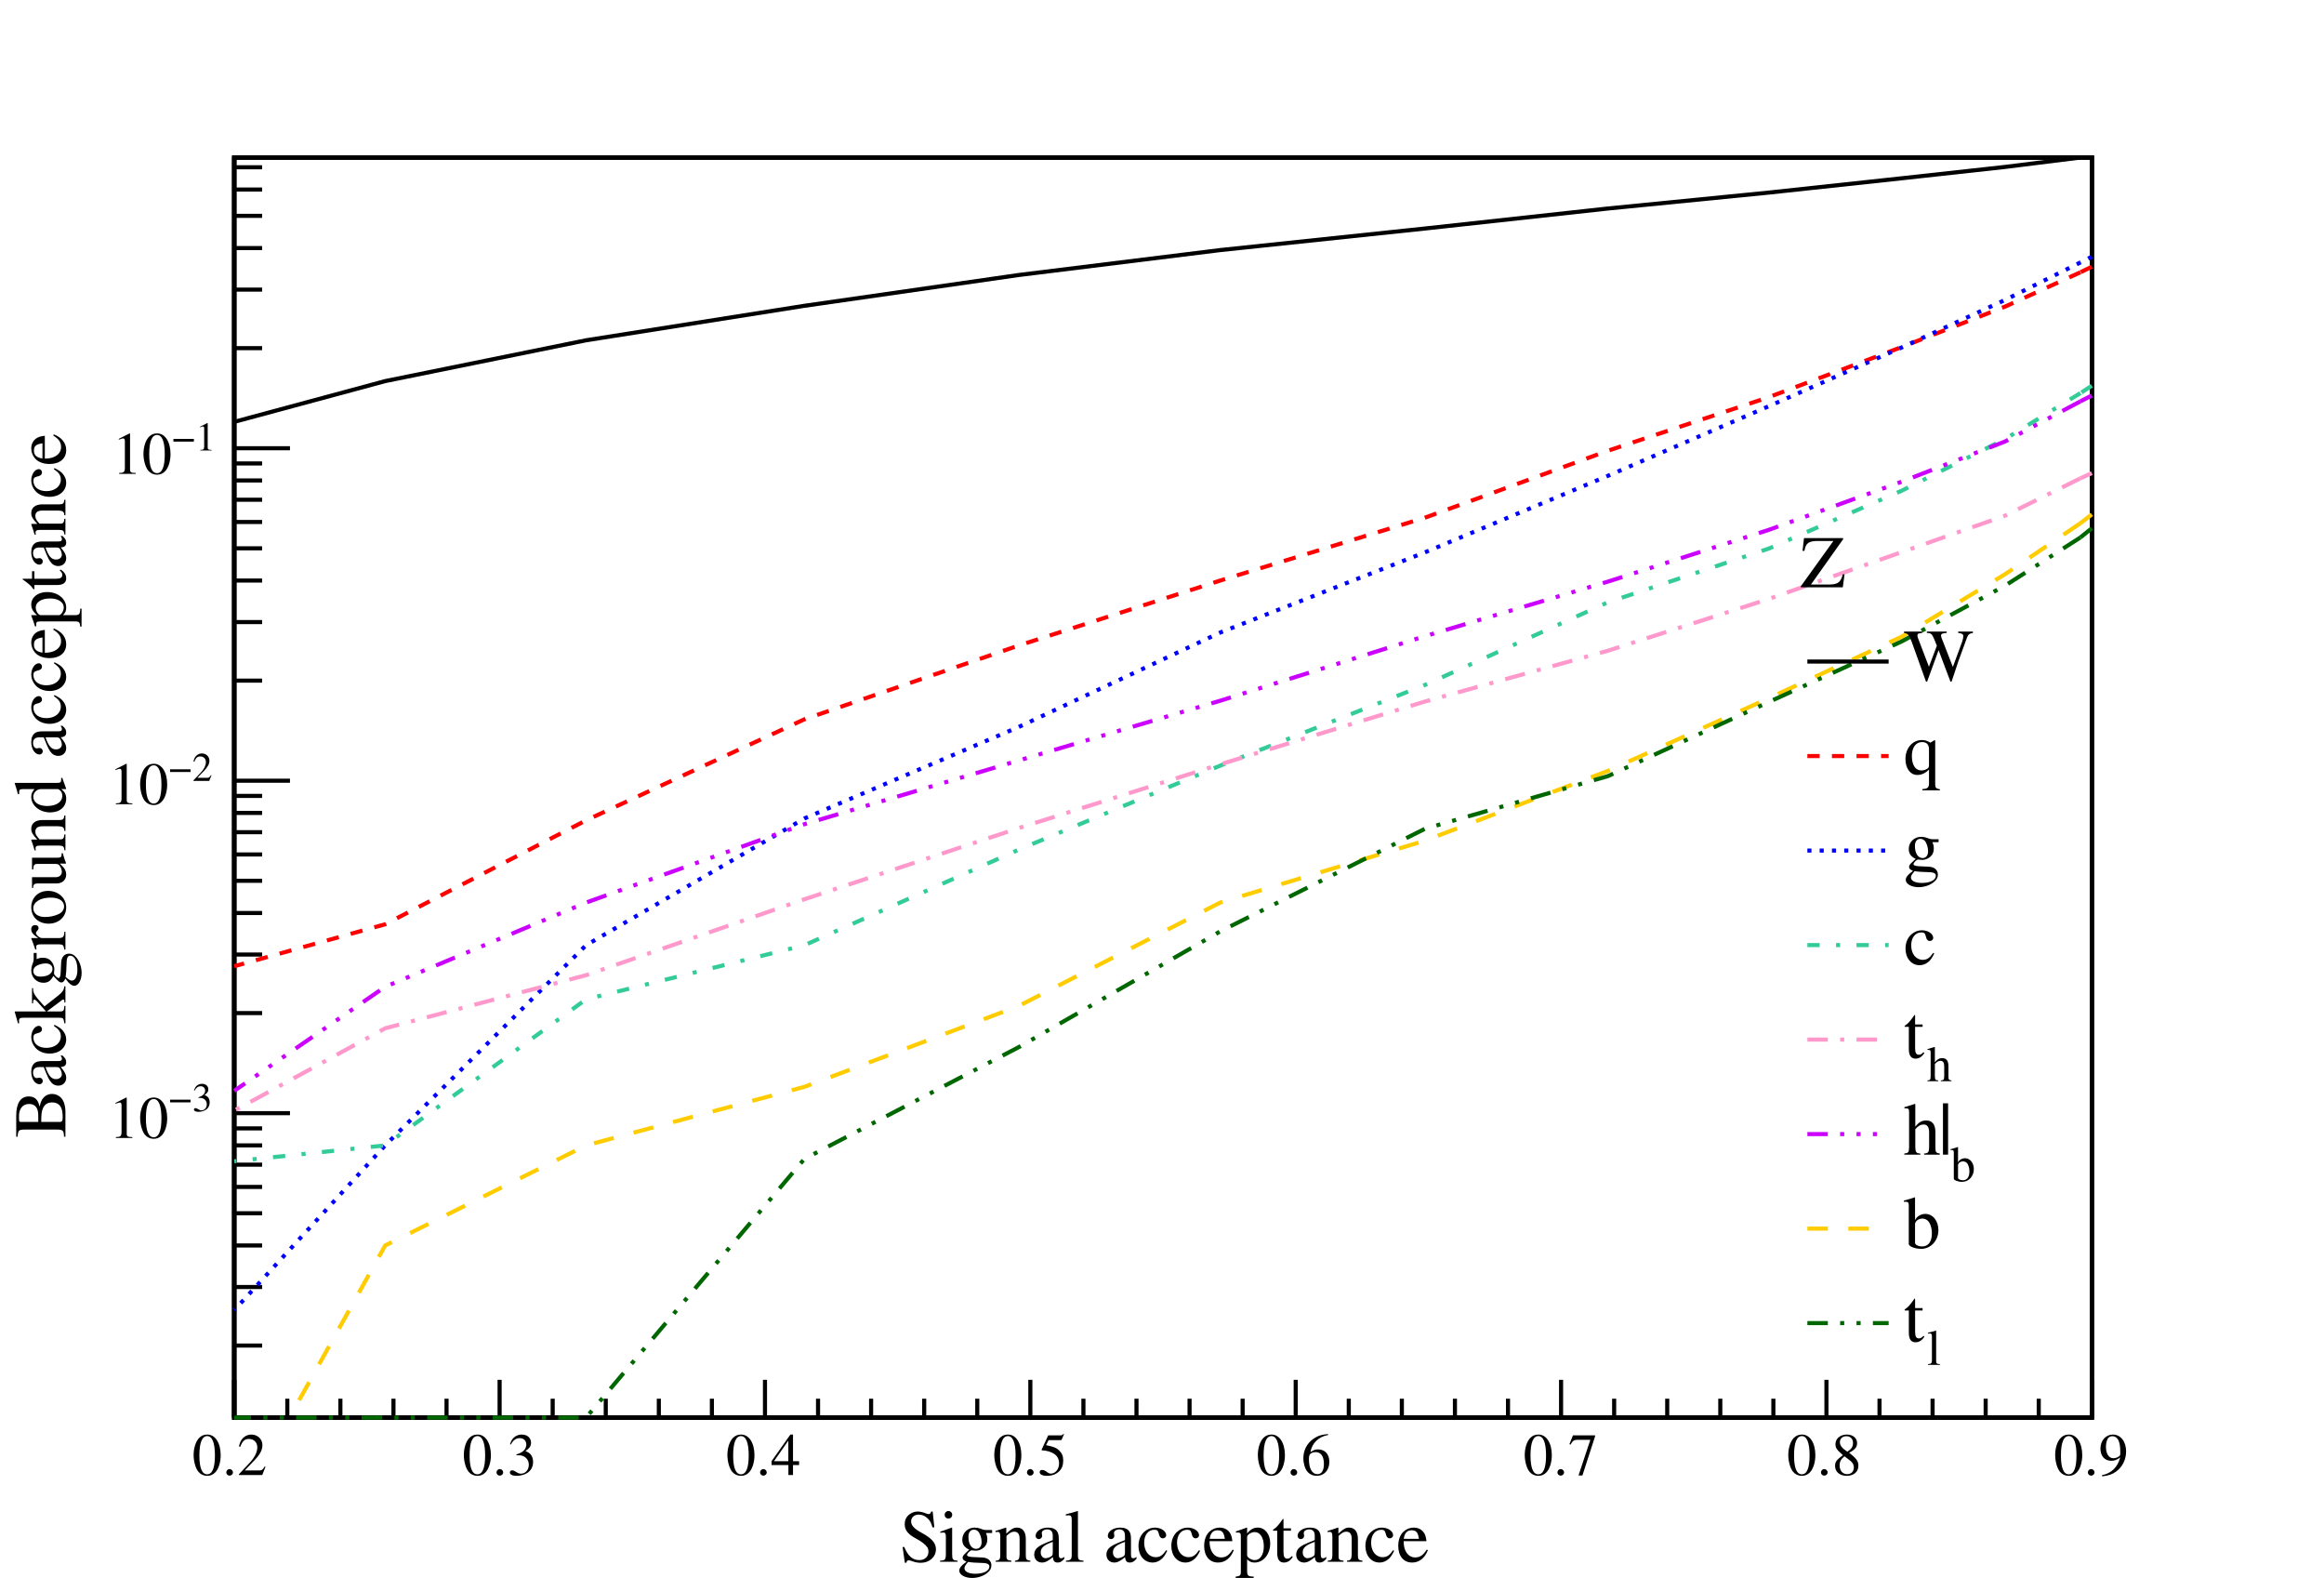
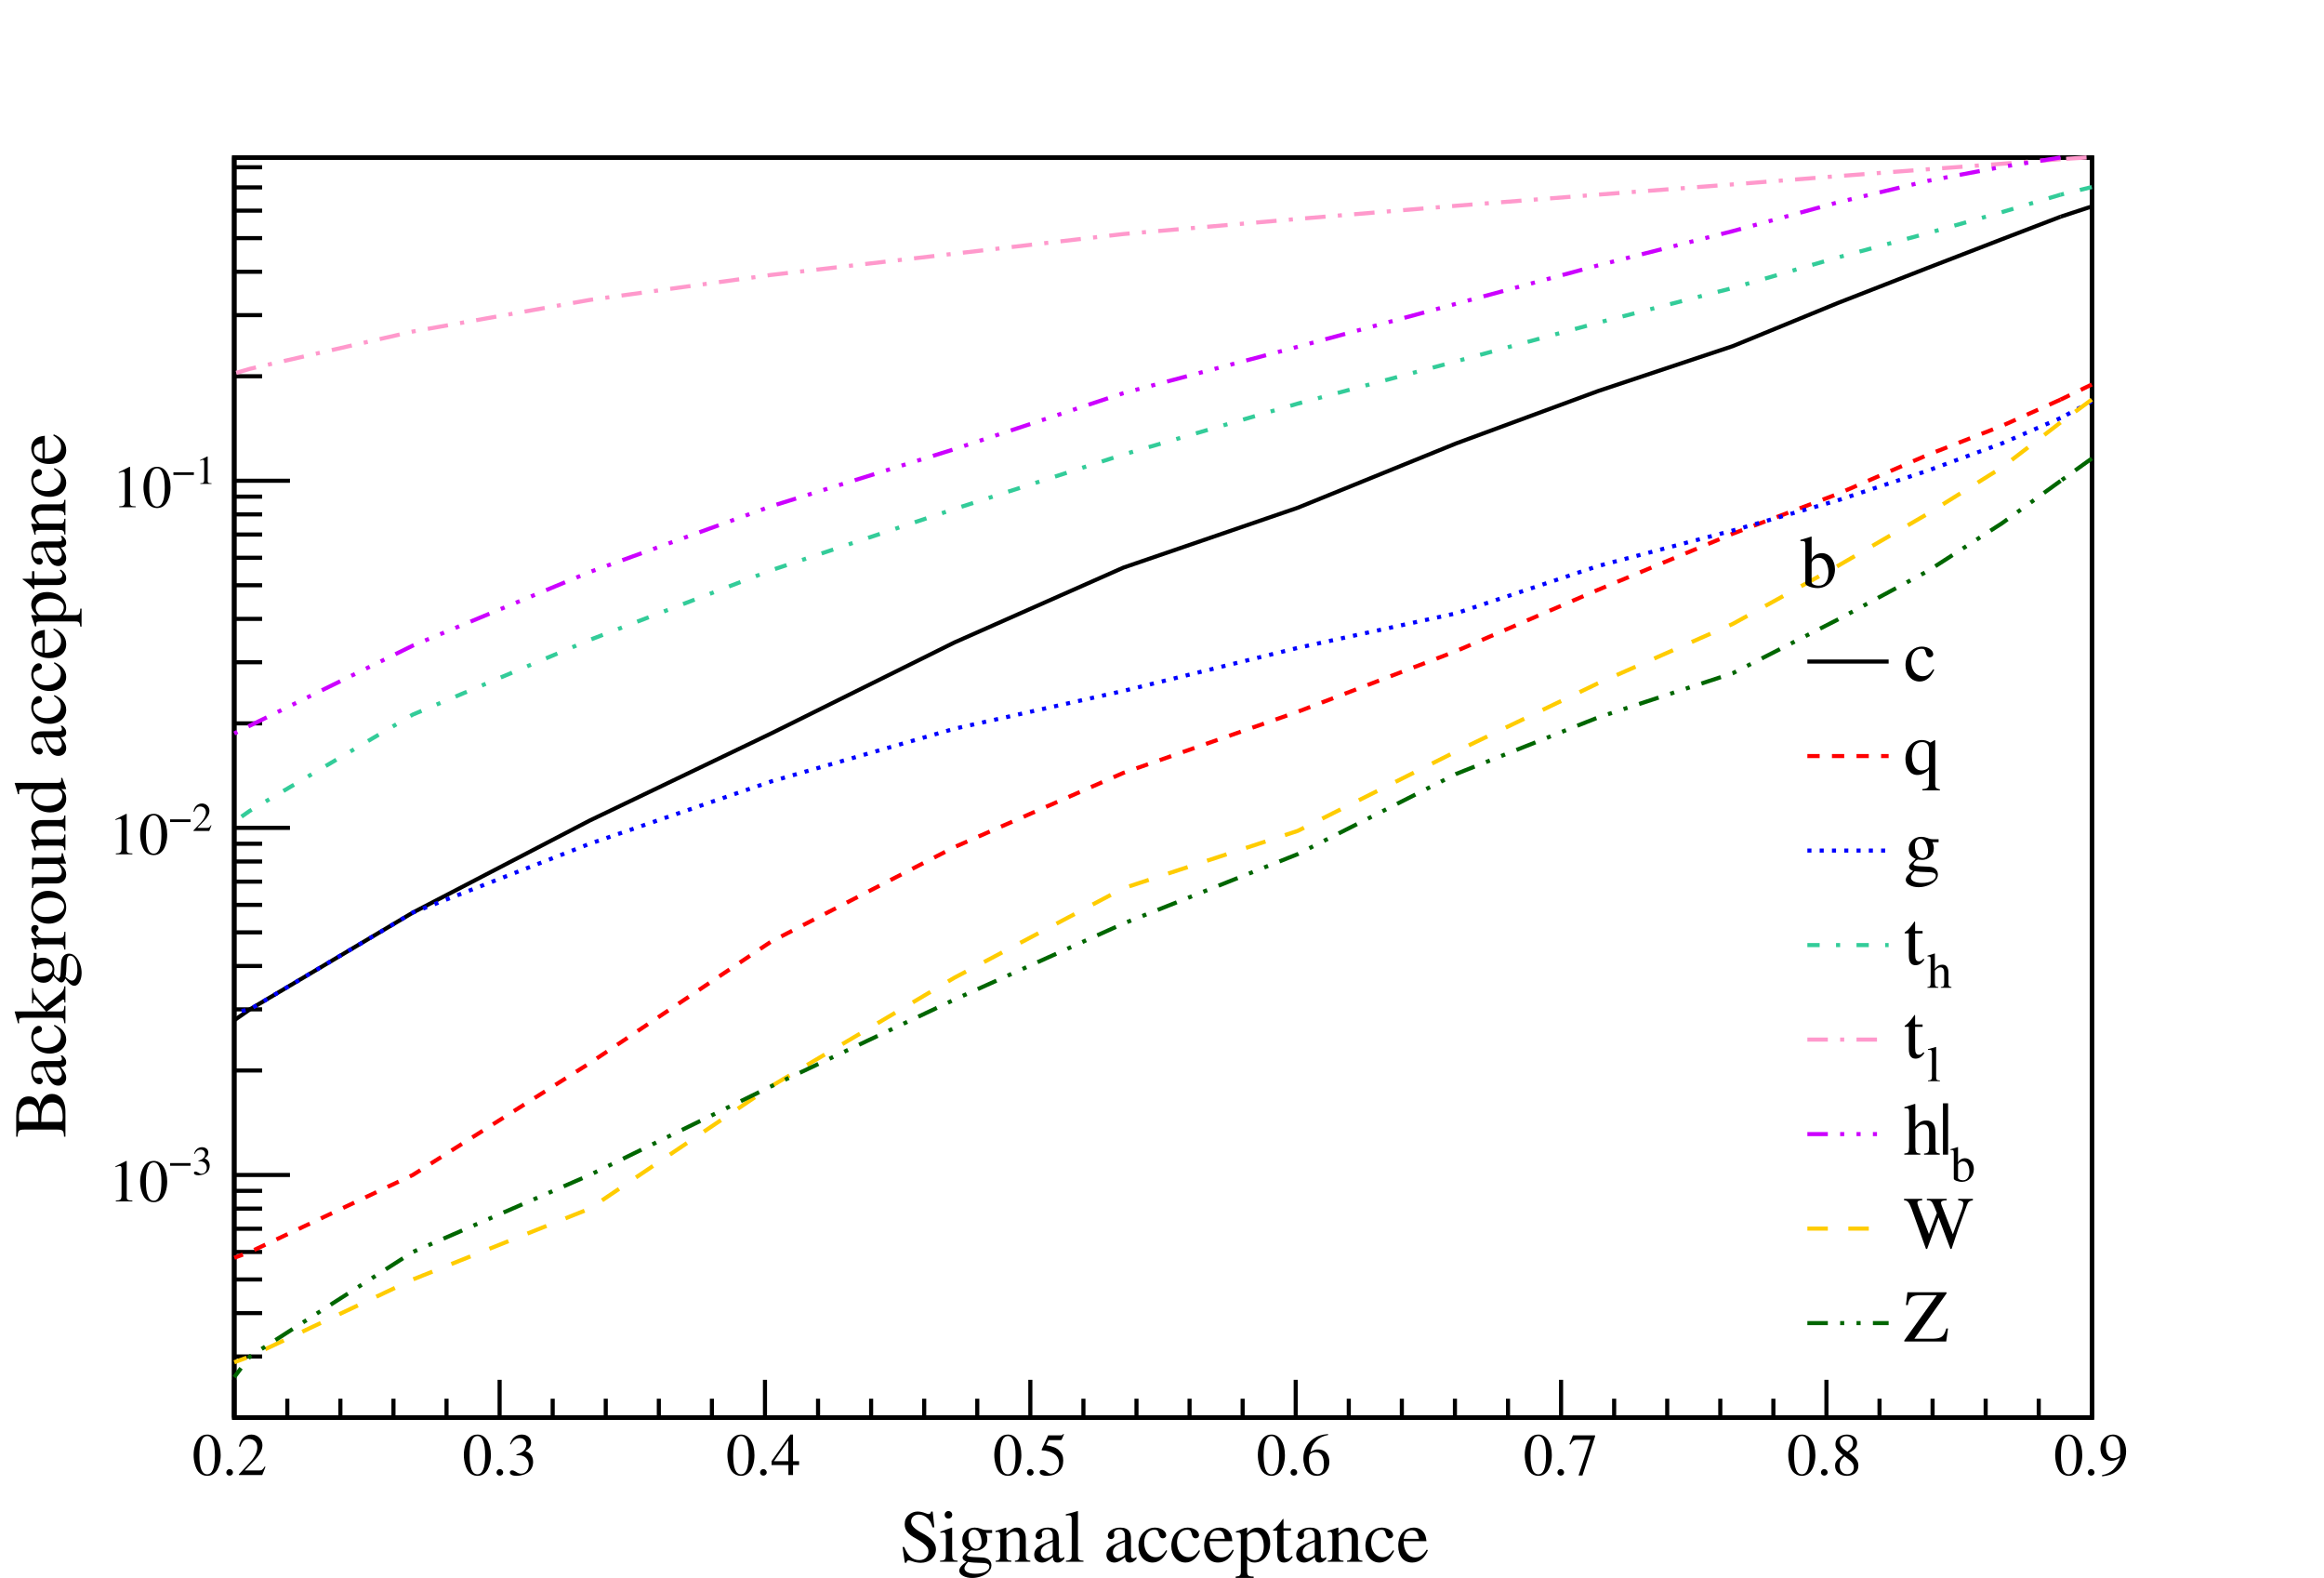
<svg xmlns="http://www.w3.org/2000/svg" width="567.429" height="384.969" viewBox="0 0 567.429 384.969">
  <defs>
</defs>
  <rect x="57.193" y="38.447" width="453.543" height="307.575" fill="none" stroke="black" />
  <rect x="57.193" y="38.447" width="453.543" height="307.575" fill="none" stroke="black" />
  <rect x="57.193" y="38.447" width="453.543" height="307.575" fill="none" stroke="black" />
  <rect x="57.193" y="38.447" width="453.543" height="307.575" fill="none" stroke="black" />
  <path d="M57.193,346.022h 453.543" fill="none" stroke="black" />
  <text x="219.615" y="381.211" fill="black" font-size="18.136" font-family="Times">
Signal acceptance
</text>
  <path d="M57.193,336.795v 9.227" fill="none" stroke="black" />
  <path d="M70.151,341.409v 4.614" fill="none" stroke="black" />
  <path d="M83.11,341.409v 4.614" fill="none" stroke="black" />
  <path d="M96.068,341.409v 4.614" fill="none" stroke="black" />
  <path d="M109.026,341.409v 4.614" fill="none" stroke="black" />
  <path d="M121.985,336.795v 9.227" fill="none" stroke="black" />
  <path d="M134.943,341.409v 4.614" fill="none" stroke="black" />
  <path d="M147.902,341.409v 4.614" fill="none" stroke="black" />
  <path d="M160.86,341.409v 4.614" fill="none" stroke="black" />
  <path d="M173.818,341.409v 4.614" fill="none" stroke="black" />
  <path d="M186.777,336.795v 9.227" fill="none" stroke="black" />
  <path d="M199.735,341.409v 4.614" fill="none" stroke="black" />
  <path d="M212.693,341.409v 4.614" fill="none" stroke="black" />
  <path d="M225.652,341.409v 4.614" fill="none" stroke="black" />
  <path d="M238.61,341.409v 4.614" fill="none" stroke="black" />
  <path d="M251.569,336.795v 9.227" fill="none" stroke="black" />
  <path d="M264.527,341.409v 4.614" fill="none" stroke="black" />
  <path d="M277.485,341.409v 4.614" fill="none" stroke="black" />
  <path d="M290.444,341.409v 4.614" fill="none" stroke="black" />
  <path d="M303.402,341.409v 4.614" fill="none" stroke="black" />
  <path d="M316.361,336.795v 9.227" fill="none" stroke="black" />
  <path d="M329.319,341.409v 4.614" fill="none" stroke="black" />
  <path d="M342.277,341.409v 4.614" fill="none" stroke="black" />
  <path d="M355.236,341.409v 4.614" fill="none" stroke="black" />
  <path d="M368.194,341.409v 4.614" fill="none" stroke="black" />
  <path d="M381.152,336.795v 9.227" fill="none" stroke="black" />
  <path d="M394.111,341.409v 4.614" fill="none" stroke="black" />
  <path d="M407.069,341.409v 4.614" fill="none" stroke="black" />
  <path d="M420.028,341.409v 4.614" fill="none" stroke="black" />
  <path d="M432.986,341.409v 4.614" fill="none" stroke="black" />
  <path d="M445.944,336.795v 9.227" fill="none" stroke="black" />
  <path d="M458.903,341.409v 4.614" fill="none" stroke="black" />
  <path d="M471.861,341.409v 4.614" fill="none" stroke="black" />
  <path d="M484.819,341.409v 4.614" fill="none" stroke="black" />
  <path d="M497.778,341.409v 4.614" fill="none" stroke="black" />
  <path d="M510.736,336.795v 9.227" fill="none" stroke="black" />
  <path d="M57.193,336.795v 9.227" fill="none" stroke="black" />
  <path d="M510.736,336.795v 9.227" fill="none" stroke="black" />
  <text x="46.929" y="360.033" fill="black" font-size="14.609" font-family="Times">
0.2
</text>
  <text x="112.908" y="360.033" fill="black" font-size="14.609" font-family="Times">
0.3
</text>
  <text x="177.258" y="360.033" fill="black" font-size="14.609" font-family="Times">
0.4
</text>
  <text x="242.422" y="360.033" fill="black" font-size="14.609" font-family="Times">
0.5
</text>
  <text x="306.772" y="360.033" fill="black" font-size="14.609" font-family="Times">
0.6
</text>
  <text x="371.936" y="360.033" fill="black" font-size="14.609" font-family="Times">
0.7
</text>
  <text x="436.286" y="360.033" fill="black" font-size="14.609" font-family="Times">
0.8
</text>
  <text x="501.45" y="360.033" fill="black" font-size="14.609" font-family="Times">
0.9
</text>
  <path d="M57.193,346.022v -307.575" fill="none" stroke="black" />
  <g transform="rotate(-90,15.9765,277.763)">
    <text x="15.976" y="277.763" fill="black" font-size="18.136" font-family="Times">
Background acceptance
</text>
  </g>
-   <path d="M63.996,328.433h -6.803" fill="none" stroke="black" />
-   <path d="M63.996,314.143h -6.803" fill="none" stroke="black" />
-   <path d="M63.996,304.004h -6.803" fill="none" stroke="black" />
-   <path d="M63.996,296.14h -6.803" fill="none" stroke="black" />
-   <path d="M63.996,289.714h -6.803" fill="none" stroke="black" />
-   <path d="M63.996,284.281h -6.803" fill="none" stroke="black" />
-   <path d="M63.996,279.575h -6.803" fill="none" stroke="black" />
-   <path d="M63.996,275.424h -6.803" fill="none" stroke="black" />
-   <path d="M70.799,271.711h -13.606" fill="none" stroke="black" />
-   <text x="46.929" y="271.246" fill="black" font-size="9.906" font-family="Times">
+   <path d="M63.996,346.018h -6.803" fill="none" stroke="black" />
+   <path d="M63.996,331.099h -6.803" fill="none" stroke="black" />
+   <path d="M63.996,320.513h -6.803" fill="none" stroke="black" />
+   <path d="M63.996,312.303h -6.803" fill="none" stroke="black" />
+   <path d="M63.996,305.594h -6.803" fill="none" stroke="black" />
+   <path d="M63.996,299.922h -6.803" fill="none" stroke="black" />
+   <path d="M63.996,295.008h -6.803" fill="none" stroke="black" />
+   <path d="M63.996,290.674h -6.803" fill="none" stroke="black" />
+   <path d="M70.799,286.797h -13.606" fill="none" stroke="black" />
+   <text x="46.929" y="286.723" fill="black" font-size="9.906" font-family="Times">
3
</text>
-   <text x="41.228" y="271.246" fill="black" font-size="9.906" font-family="Times">
+   <text x="41.228" y="286.723" fill="black" font-size="9.906" font-family="Times">
−
</text>
-   <text x="26.566" y="277.763" fill="black" font-size="14.609" font-family="Times">
+   <text x="26.566" y="293.239" fill="black" font-size="14.609" font-family="Times">
10
</text>
-   <path d="M63.996,247.282h -6.803" fill="none" stroke="black" />
-   <path d="M63.996,232.992h -6.803" fill="none" stroke="black" />
-   <path d="M63.996,222.853h -6.803" fill="none" stroke="black" />
-   <path d="M63.996,214.989h -6.803" fill="none" stroke="black" />
-   <path d="M63.996,208.563h -6.803" fill="none" stroke="black" />
-   <path d="M63.996,203.13h -6.803" fill="none" stroke="black" />
-   <path d="M63.996,198.424h -6.803" fill="none" stroke="black" />
-   <path d="M63.996,194.273h -6.803" fill="none" stroke="black" />
-   <path d="M70.799,190.56h -13.606" fill="none" stroke="black" />
-   <text x="46.929" y="190.605" fill="black" font-size="9.906" font-family="Times">
+   <path d="M63.996,261.292h -6.803" fill="none" stroke="black" />
+   <path d="M63.996,246.373h -6.803" fill="none" stroke="black" />
+   <path d="M63.996,235.787h -6.803" fill="none" stroke="black" />
+   <path d="M63.996,227.576h -6.803" fill="none" stroke="black" />
+   <path d="M63.996,220.868h -6.803" fill="none" stroke="black" />
+   <path d="M63.996,215.195h -6.803" fill="none" stroke="black" />
+   <path d="M63.996,210.282h -6.803" fill="none" stroke="black" />
+   <path d="M63.996,205.948h -6.803" fill="none" stroke="black" />
+   <path d="M70.799,202.071h -13.606" fill="none" stroke="black" />
+   <text x="46.929" y="202.824" fill="black" font-size="9.906" font-family="Times">
2
</text>
-   <text x="41.228" y="190.605" fill="black" font-size="9.906" font-family="Times">
+   <text x="41.228" y="202.824" fill="black" font-size="9.906" font-family="Times">
−
</text>
-   <text x="26.566" y="196.307" fill="black" font-size="14.609" font-family="Times">
+   <text x="26.566" y="208.526" fill="black" font-size="14.609" font-family="Times">
10
</text>
-   <path d="M63.996,166.131h -6.803" fill="none" stroke="black" />
-   <path d="M63.996,151.841h -6.803" fill="none" stroke="black" />
-   <path d="M63.996,141.702h -6.803" fill="none" stroke="black" />
-   <path d="M63.996,133.837h -6.803" fill="none" stroke="black" />
-   <path d="M63.996,127.412h -6.803" fill="none" stroke="black" />
-   <path d="M63.996,121.979h -6.803" fill="none" stroke="black" />
-   <path d="M63.996,117.273h -6.803" fill="none" stroke="black" />
-   <path d="M63.996,113.122h -6.803" fill="none" stroke="black" />
-   <path d="M70.799,109.409h -13.606" fill="none" stroke="black" />
-   <text x="47.744" y="109.965" fill="black" font-size="9.906" font-family="Times">
+   <path d="M63.996,176.566h -6.803" fill="none" stroke="black" />
+   <path d="M63.996,161.646h -6.803" fill="none" stroke="black" />
+   <path d="M63.996,151.061h -6.803" fill="none" stroke="black" />
+   <path d="M63.996,142.85h -6.803" fill="none" stroke="black" />
+   <path d="M63.996,136.141h -6.803" fill="none" stroke="black" />
+   <path d="M63.996,130.469h -6.803" fill="none" stroke="black" />
+   <path d="M63.996,125.556h -6.803" fill="none" stroke="black" />
+   <path d="M63.996,121.222h -6.803" fill="none" stroke="black" />
+   <path d="M70.799,117.345h -13.606" fill="none" stroke="black" />
+   <text x="47.744" y="118.11" fill="black" font-size="9.906" font-family="Times">
1
</text>
-   <text x="42.042" y="109.965" fill="black" font-size="9.906" font-family="Times">
+   <text x="42.042" y="118.11" fill="black" font-size="9.906" font-family="Times">
−
</text>
-   <text x="27.38" y="115.667" fill="black" font-size="14.609" font-family="Times">
+   <text x="27.38" y="123.812" fill="black" font-size="14.609" font-family="Times">
10
</text>
-   <path d="M63.996,84.98h -6.803" fill="none" stroke="black" />
-   <path d="M63.996,70.69h -6.803" fill="none" stroke="black" />
-   <path d="M63.996,60.551h -6.803" fill="none" stroke="black" />
-   <path d="M63.996,52.686h -6.803" fill="none" stroke="black" />
-   <path d="M63.996,46.261h -6.803" fill="none" stroke="black" />
-   <path d="M63.996,40.828h -6.803" fill="none" stroke="black" />
-   <path d="M507.957,38.447z" fill="none" stroke="black" />
-   <path d="M507.957,38.447l -18.399, 2.299l -25.266, 2.773l -32.458, 3.493l -39.26, 3.884l -44.702, 4.886l -49.95, 5.26l -49.237, 6.09l -52.282, 7.51l -53.318, 8.421l -49.043, 9.961l -36.85, 9.944" fill="none" stroke="black" />
-   <path d="M510.736,65.099l -2.779, 1.36" fill="none" stroke="#ff0000" stroke-dasharray=" 3, 3" />
-   <path d="M507.957,66.459l -18.399, 8.381l -25.266, 9.88l -32.458, 12.235l -39.26, 13.062l -44.702, 16.357l -49.95, 15.332l -49.237, 15.867l -52.282, 18.003l -53.318, 24.66l -49.043, 25.369l -36.85, 10.236" fill="none" stroke="#ff0000" stroke-dasharray=" 3, 3" />
-   <path d="M510.736,62.669l -2.779, 1.393" fill="none" stroke="#0000ff" stroke-dasharray=" 1, 2" />
-   <path d="M507.957,64.062l -18.399, 9.15l -25.266, 11.612l -32.458, 14.351l -39.26, 16.973l -44.702, 18.693l -49.95, 19.56l -49.237, 23.066l -52.282, 22.307l -53.318, 30.946l -49.043, 48.858l -36.85, 40.218" fill="none" stroke="#0000ff" stroke-dasharray=" 1, 2" />
-   <path d="M510.736,94.15l -2.779, 1.804" fill="none" stroke="#33cc99" stroke-dasharray=" 3, 4, 1, 4" />
-   <path d="M507.957,95.954l -18.399, 11.205l -25.266, 12.627l -32.458, 14.125l -39.26, 13.109l -44.702, 20.187l -49.95, 19.677l -49.237, 20.526l -52.282, 23.31l -53.318, 13.206l -49.043, 35.652l -36.85, 3.874" fill="none" stroke="#33cc99" stroke-dasharray=" 3, 4, 1, 4" />
-   <path d="M510.736,115.474l -2.779, 1.278" fill="none" stroke="#ff99cc" stroke-dasharray=" 5, 3, 1, 3" />
-   <path d="M507.957,116.752l -18.399, 9.112l -25.266, 8.905l -32.458, 11.441l -39.26, 12.628l -44.702, 12.407l -49.95, 15.324l -49.237, 15.572l -52.282, 17.357l -53.318, 18.541l -49.043, 12.96l -36.85, 20.109" fill="none" stroke="#ff99cc" stroke-dasharray=" 5, 3, 1, 3" />
-   <path d="M510.736,96.537l -2.779, 1.422" fill="none" stroke="#cc00ff" stroke-dasharray=" 5, 3, 1, 3, 1, 3, 1, 3" />
-   <path d="M507.957,97.959l -18.399, 9.801l -25.266, 9.826l -32.458, 11.761l -39.26, 12.624l -44.702, 13.327l -49.95, 15.745l -49.237, 14.595l -52.282, 15.538l -53.318, 19.133l -49.043, 20.552l -36.85, 25.398" fill="none" stroke="#cc00ff" stroke-dasharray=" 5, 3, 1, 3, 1, 3, 1, 3" />
-   <path d="M510.736,125.559l -2.779, 2.152" fill="none" stroke="#ffcc00" stroke-dasharray=" 5, 5" />
-   <path d="M507.957,127.71l -18.399, 12.444l -25.266, 15.273l -32.458, 15.013l -39.26, 17.739l -44.702, 17.029l -49.95, 15.1l -49.237, 25.258l -52.282, 19.723l -53.318, 14.29l -49.043, 24.429l -23.376, 42.015" fill="none" stroke="#ffcc00" stroke-dasharray=" 5, 5" />
-   <path d="M510.736,128.938l -2.779, 2.246" fill="none" stroke="#006600" stroke-dasharray=" 5, 3, 1, 3, 1, 3" />
-   <path d="M507.957,131.184l -18.399, 11.763l -25.266, 13.631l -32.458, 14.783l -39.26, 18.086l -44.702, 12.868l -49.95, 25.031l -49.237, 28.277l -52.282, 27.25l -53.318, 63.148h -85.892" fill="none" stroke="#006600" stroke-dasharray=" 5, 3, 1, 3, 1, 3" />
+   <path d="M63.996,91.84h -6.803" fill="none" stroke="black" />
+   <path d="M63.996,76.92h -6.803" fill="none" stroke="black" />
+   <path d="M63.996,66.335h -6.803" fill="none" stroke="black" />
+   <path d="M63.996,58.124h -6.803" fill="none" stroke="black" />
+   <path d="M63.996,51.415h -6.803" fill="none" stroke="black" />
+   <path d="M63.996,45.743h -6.803" fill="none" stroke="black" />
+   <path d="M63.996,40.83h -6.803" fill="none" stroke="black" />
+   <path d="M510.736,50.388l -7.638, 2.513" fill="none" stroke="black" />
+   <path d="M503.098,52.902l -14.318, 5.492l -18.14, 7.009l -21.962, 8.576l -25.59, 10.503l -32.911, 10.974l -34.66, 12.781l -38.677, 15.703l -42.564, 14.613l -41.268, 18.276l -44.767, 22.214l -44.248, 21.237l -43.212,  22.479l -39.778, 23.618l -3.809, 2.655" fill="none" stroke="black" />
+   <path d="M510.736,93.85l -7.638, 3.694" fill="none" stroke="#ff0000" stroke-dasharray=" 3, 3" />
+   <path d="M503.098,97.543l -14.318, 6.413l -18.14, 7.084l -21.962, 9.536l -25.59, 9.686l -32.911, 13.711l -34.66, 14.957l -38.677, 14.806l -42.564, 14.92l -41.268, 18.121l -44.767, 23.078l -44.248, 29.644l -43.212,  27.3l -39.778, 18.796l -3.809, 1.413" fill="none" stroke="#ff0000" stroke-dasharray=" 3, 3" />
+   <path d="M510.736,97.956l -7.638, 4.083" fill="none" stroke="#0000ff" stroke-dasharray=" 1, 2" />
+   <path d="M503.098,102.039l -14.318, 6.198l -18.14, 6.657l -21.962, 7.243l -25.59, 7.351l -32.911, 8.674l -34.66, 11.548l -38.677, 8.433l -42.564, 10.511l -41.268, 9.226l -44.767, 12.88l -44.248, 15.191l -43.212, 16.807l  -39.778, 23.618l -3.809, 0.777" fill="none" stroke="#0000ff" stroke-dasharray=" 1, 2" />
+   <path d="M510.736,45.655l -7.638, 1.868" fill="none" stroke="#33cc99" stroke-dasharray=" 3, 4, 1, 4" />
+   <path d="M503.098,47.523l -14.318, 4.259l -18.14, 5.143l -21.962, 5.922l -25.59, 7.439l -32.911, 8.486l -34.66, 9.43l -38.677, 10.32l -42.564, 12.425l -41.268, 13.301l -44.767, 14.964l -44.248, 16.976l -43.212, 18.237l  -39.778, 23.479l -3.809, 2.673" fill="none" stroke="#33cc99" stroke-dasharray=" 3, 4, 1, 4" />
+   <path d="M509.458,38.447l -6.36, 0.408" fill="none" stroke="#ff99cc" stroke-dasharray=" 5, 3, 1, 3" />
+   <path d="M503.098,38.854l -14.318, 1.121l -18.14, 1.35l -21.962, 1.673l -25.59, 2.009l -32.911, 2.497l -34.66, 2.721l -38.677, 3.215l -42.564, 3.684l -41.268, 4.796l -44.767, 5.19l -44.248, 6.097l -43.212,  7.716l -39.778, 9.104l -3.809, 1.118" fill="none" stroke="#ff99cc" stroke-dasharray=" 5, 3, 1, 3" />
+   <path d="M503.098,38.447z" fill="none" stroke="#cc00ff" stroke-dasharray=" 5, 3, 1, 3, 1, 3, 1, 3" />
+   <path d="M503.098,38.447l -14.318, 2.29l -18.14, 3.42l -21.962, 5.251l -25.59, 7.001l -32.911, 8.371l -34.66, 9.369l -38.677, 10.498l -42.564, 11.319l -41.268, 13.675l -44.767, 13.948l -44.248, 16.026l -43.212, 17.974l  -39.778, 19.536l -3.809, 1.906" fill="none" stroke="#cc00ff" stroke-dasharray=" 5, 3, 1, 3, 1, 3, 1, 3" />
+   <path d="M510.736,97.529l -7.638, 5.593" fill="none" stroke="#ffcc00" stroke-dasharray=" 5, 5" />
+   <path d="M503.098,103.122l -14.318, 10.988l -18.14, 11.312l -21.962, 12.74l -25.59, 14.119l -32.911, 14.494l -34.66, 16.651l -38.677, 19.392l -42.564, 13.993l -41.268, 21.849l -44.767, 26.513l -44.248, 29.839l -43.212,  17.294l -39.778, 18.796l -3.809, 1.413" fill="none" stroke="#ffcc00" stroke-dasharray=" 5, 5" />
+   <path d="M510.736,111.908l -7.638, 5.478" fill="none" stroke="#006600" stroke-dasharray=" 5, 3, 1, 3, 1, 3" />
+   <path d="M503.098,117.385l -14.318, 10.353l -18.14, 11.675l -21.962, 11.835l -25.59, 13.072l -32.911, 10.806l -34.66, 13.787l -38.677, 19.577l -42.564, 16.945l -41.268, 18.566l -44.767, 21.171l -44.248, 21.628l -43.212,  18.796l -39.778, 25.505l -3.809, 5.053" fill="none" stroke="#006600" stroke-dasharray=" 5, 3, 1, 3, 1, 3" />
  <text x="439.544" y="143.361" fill="black" font-size="18.136" font-family="Times">
- Z
+ b
</text>
  <text x="464.795" y="166.169" fill="black" font-size="18.136" font-family="Times">
- W
+ c
</text>
  <path d="M441.287,161.477h 19.843" fill="none" stroke="black" />
  <text x="464.795" y="188.976" fill="black" font-size="18.136" font-family="Times">
q
</text>
  <path d="M441.287,184.545h 19.843" fill="none" stroke="#ff0000" stroke-dasharray=" 3, 3" />
  <text x="464.795" y="212.598" fill="black" font-size="18.136" font-family="Times">
g
</text>
  <path d="M441.287,207.613h 19.843" fill="none" stroke="#0000ff" stroke-dasharray=" 1, 2" />
+   <text x="470.497" y="241.108" fill="black" font-size="12.258" font-family="Times">
+ h
+ </text>
  <text x="464.795" y="235.406" fill="black" font-size="18.136" font-family="Times">
- c
+ t
</text>
  <path d="M441.287,230.682h 19.843" fill="none" stroke="#33cc99" stroke-dasharray=" 3, 4, 1, 4" />
  <text x="470.497" y="263.915" fill="black" font-size="12.258" font-family="Times">
- h
+ l
</text>
  <text x="464.795" y="258.213" fill="black" font-size="18.136" font-family="Times">
t
</text>
  <path d="M441.287,253.75h 19.843" fill="none" stroke="#ff99cc" stroke-dasharray=" 5, 3, 1, 3" />
  <text x="476.199" y="288.352" fill="black" font-size="12.258" font-family="Times">
b
</text>
  <text x="473.755" y="281.835" fill="black" font-size="18.136" font-family="Times">
❘
</text>
  <text x="464.795" y="281.835" fill="black" font-size="18.136" font-family="Times">
h
</text>
  <path d="M441.287,276.818h 19.843" fill="none" stroke="#cc00ff" stroke-dasharray=" 5, 3, 1, 3, 1, 3, 1, 3" />
  <text x="464.795" y="304.643" fill="black" font-size="18.136" font-family="Times">
- b
+ W
</text>
  <path d="M441.287,299.886h 19.843" fill="none" stroke="#ffcc00" stroke-dasharray=" 5, 5" />
-   <text x="470.497" y="333.152" fill="black" font-size="12.258" font-family="Times">
- l
- </text>
  <text x="464.795" y="327.45" fill="black" font-size="18.136" font-family="Times">
- t
+ Z
</text>
  <path d="M441.287,322.954h 19.843" fill="none" stroke="#006600" stroke-dasharray=" 5, 3, 1, 3, 1, 3" />
</svg>
